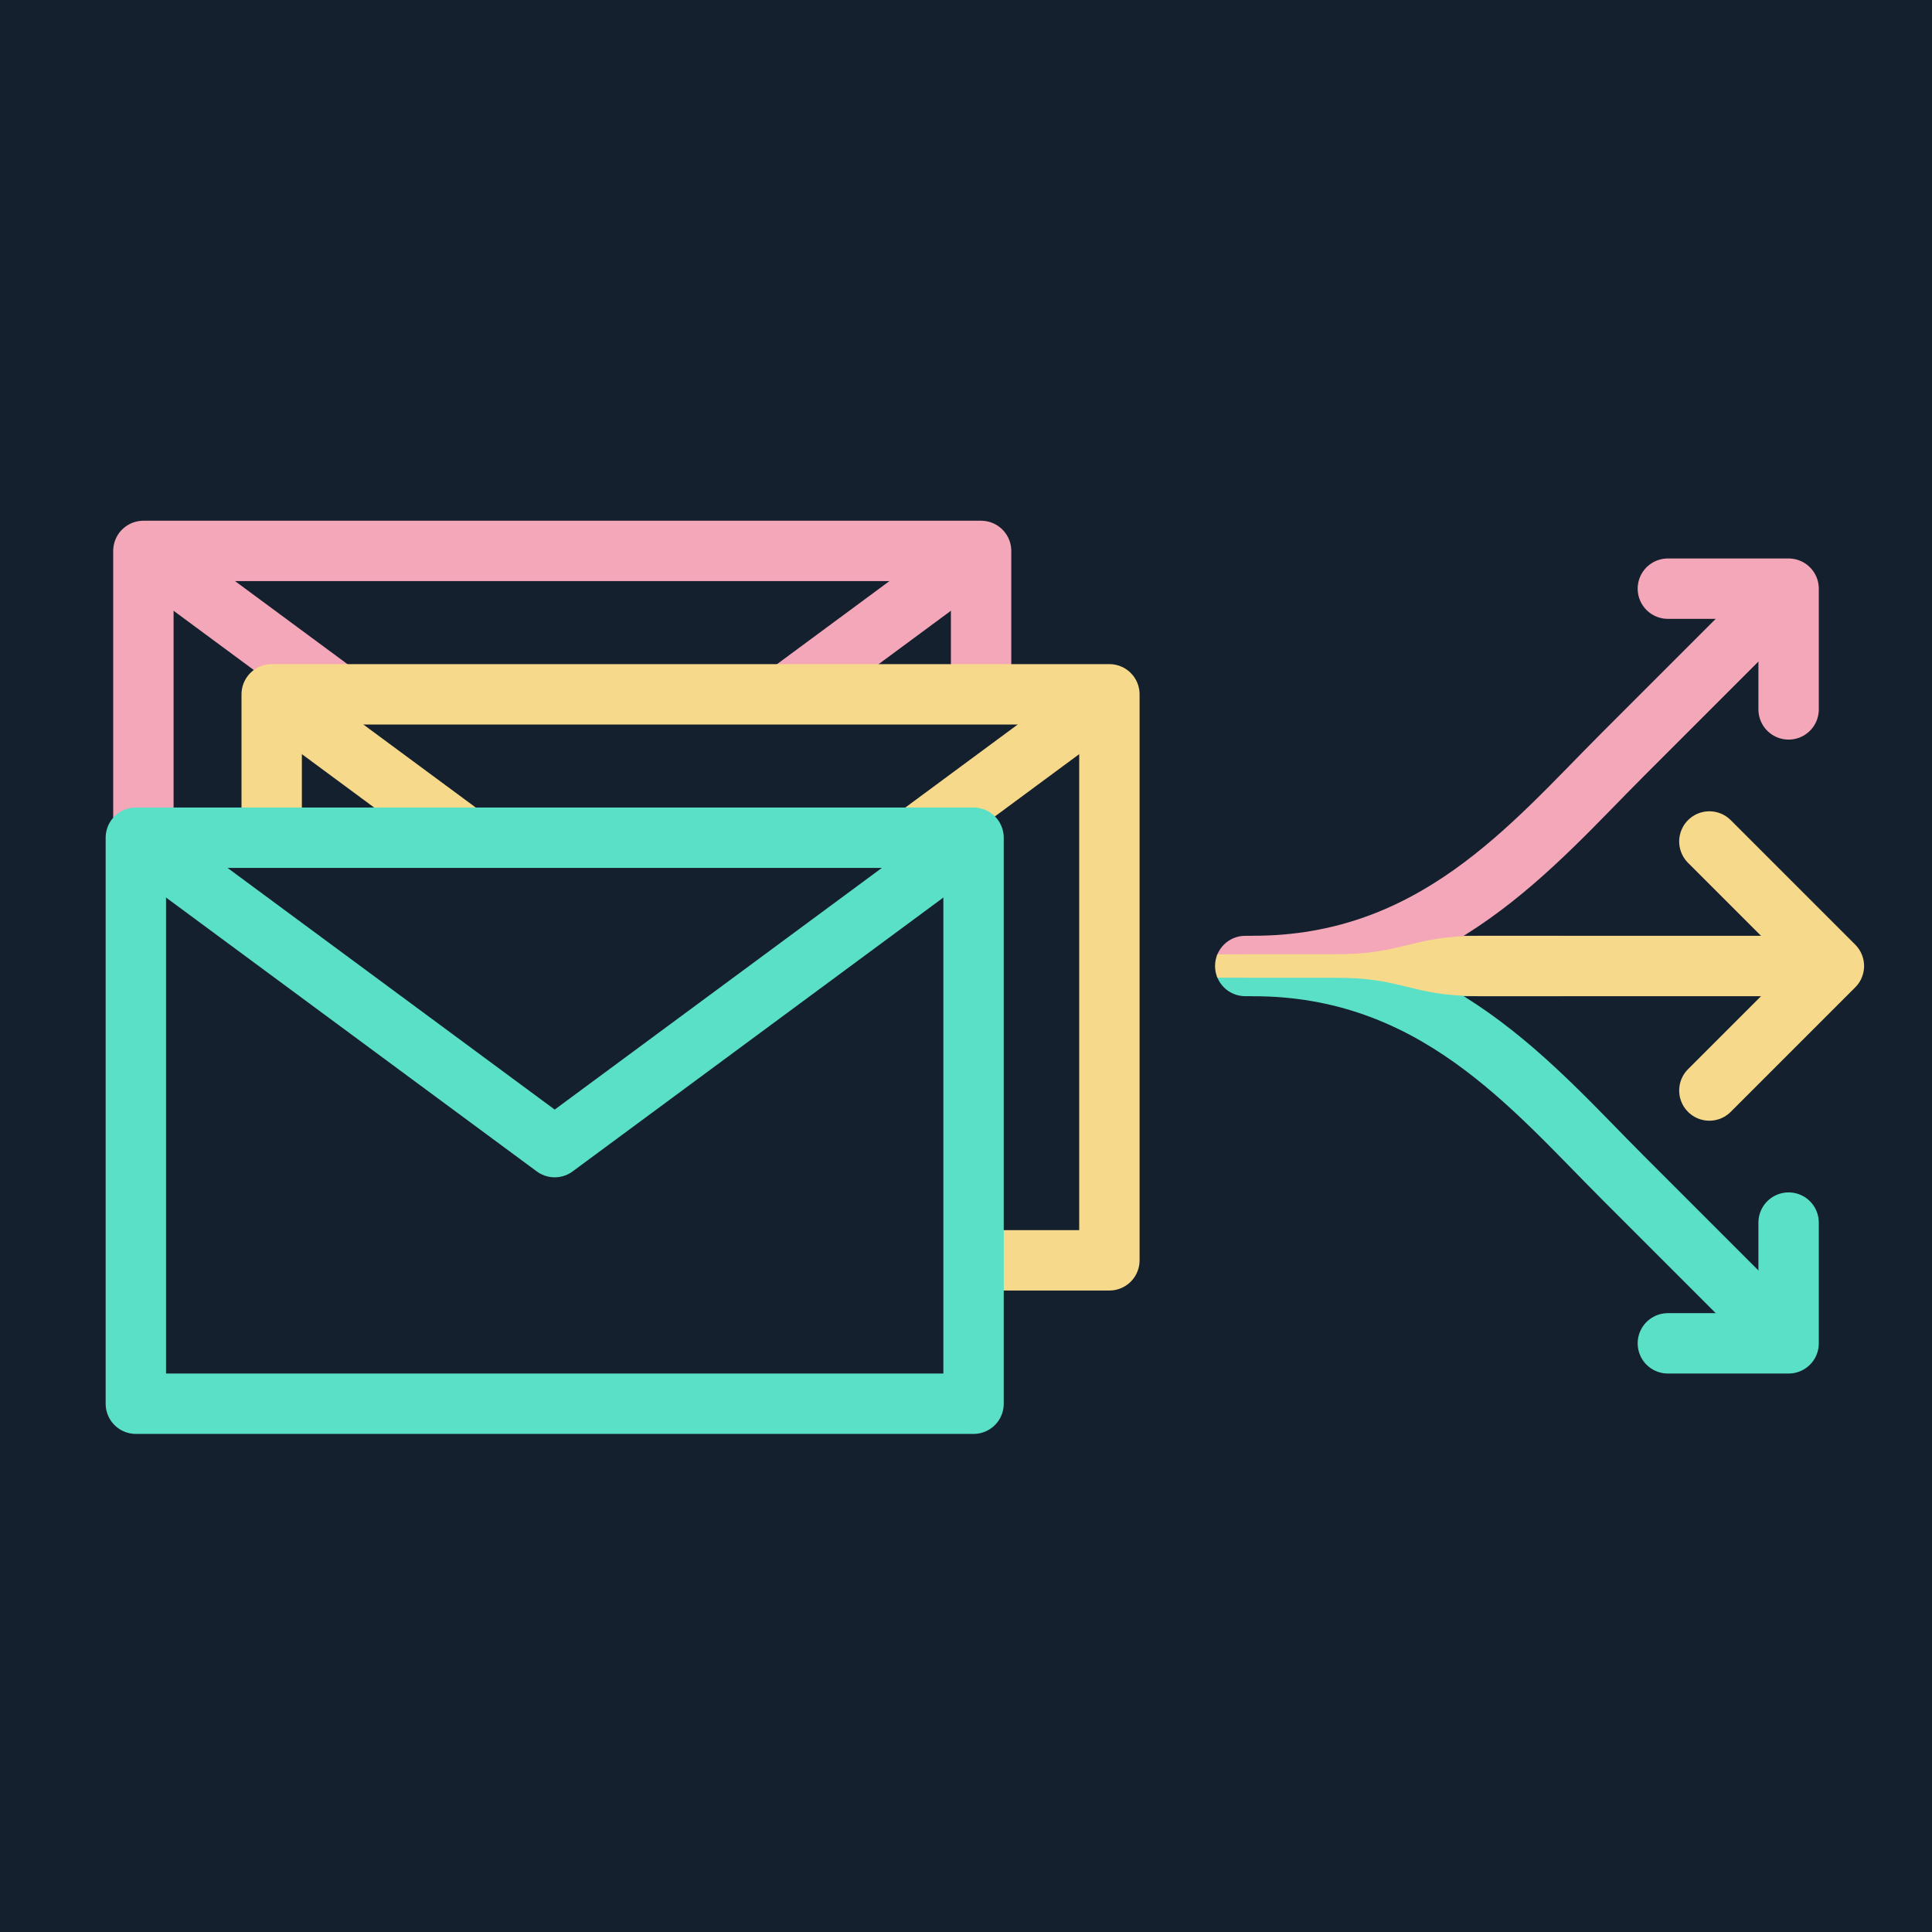
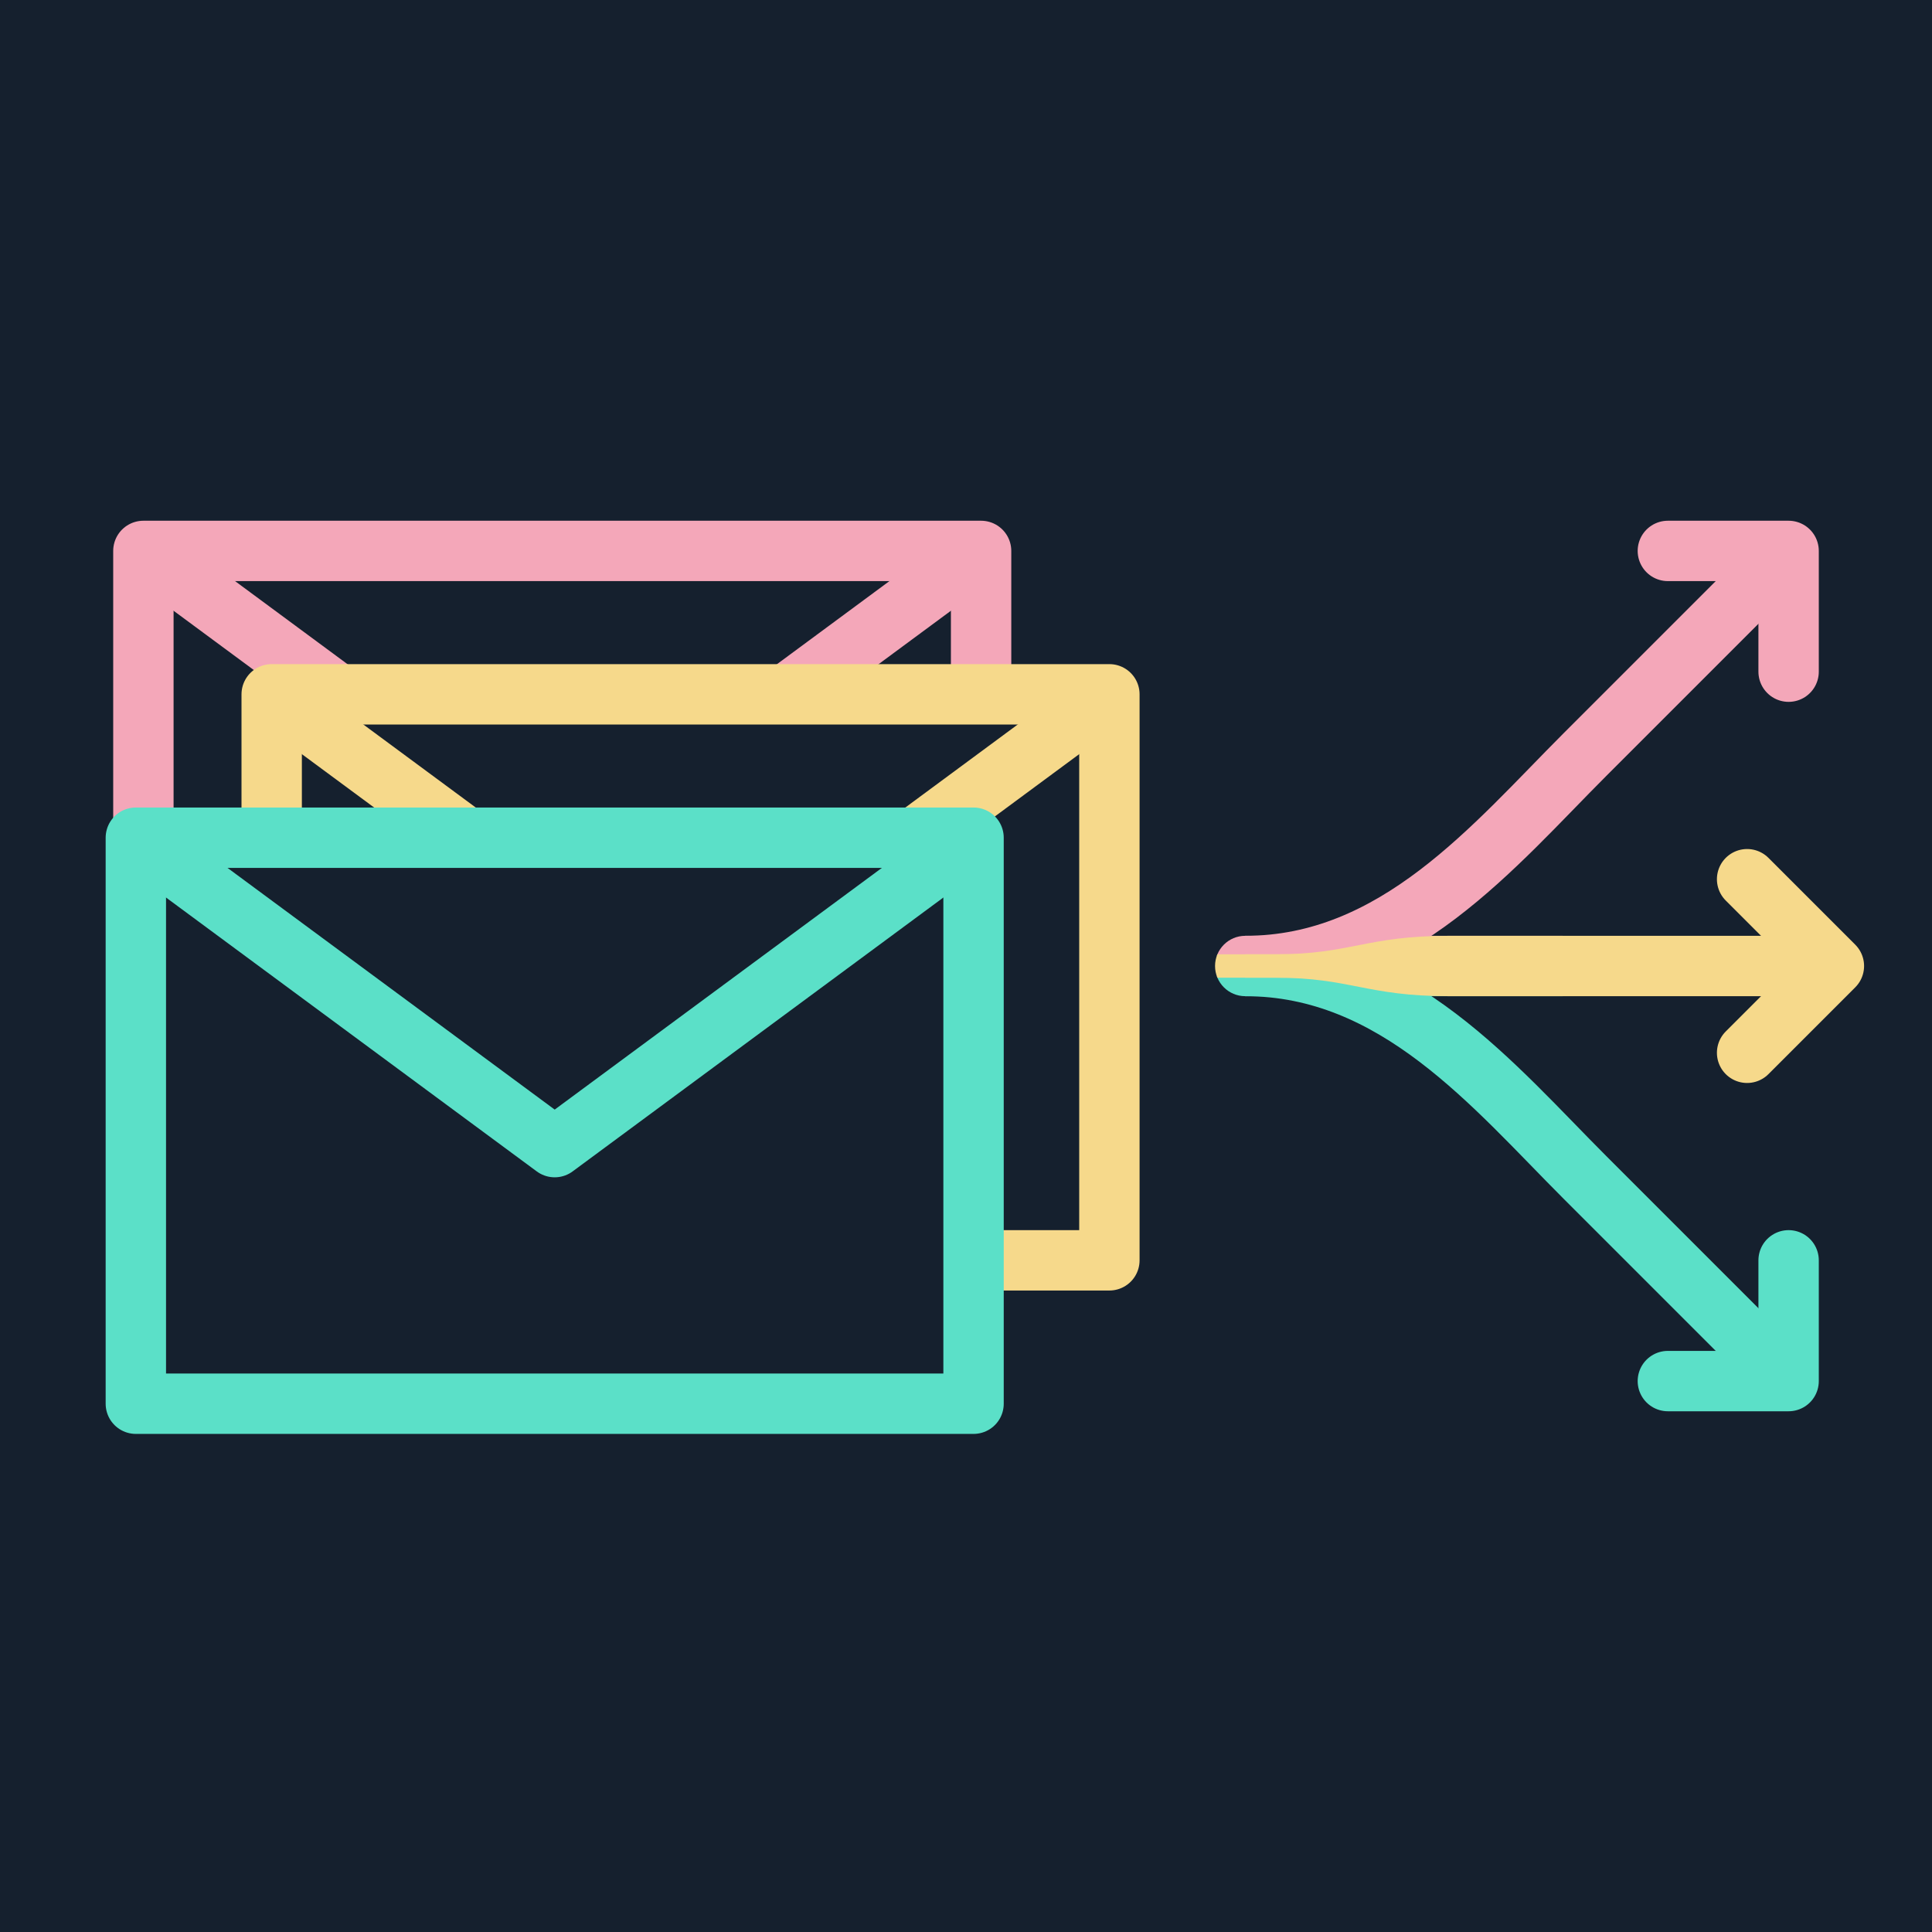
<svg xmlns="http://www.w3.org/2000/svg" viewBox="0 0 512 512" width="512" height="512">
  <rect x="0" y="0" width="512" height="512" fill="#15202E" />
  <defs>
    <g id="letter" fill="#15202E" stroke-width="16" stroke-linejoin="round">
      <rect x="44" y="184" width="222" height="150" />
      <polyline points="44,184 155,266 266,184" fill="none" />
    </g>
  </defs>
  <use href="#letter" stroke="#F4A7B9" transform="translate(-6,-38)" />
  <use href="#letter" stroke="#F6D98B" transform="translate(28,0)" />
  <use href="#letter" stroke="#5BE0C8" transform="translate(-8,38)" />
  <defs>
    <clipPath id="stripe">
      <rect x="322" y="248" width="100" height="16" rx="8" />
    </clipPath>
  </defs>
  <g fill="none" stroke-width="16" stroke-linejoin="round">
    <g stroke="#F4A7B9">
-       <path d="M 332,256 C 380,256 406,224 430,200 L 474,156" />
-       <polyline points="442,156 474,156 474,188" stroke-linecap="round" />
+       <path d="M 330,256 C 370,256 396,224 420,200 L 474,146" />
+       <polyline points="442,146 474,146 474,178" stroke-linecap="round" />
    </g>
    <g stroke="#5BE0C8">
-       <path d="M 332,256 C 380,256 406,288 430,312 L 474,356" />
-       <polyline points="442,356 474,356 474,324" stroke-linecap="round" />
+       <path d="M 330,256 C 370,256 396,288 420,312 L 474,366" />
+       <polyline points="442,366 474,366 474,334" stroke-linecap="round" />
    </g>
    <g clip-path="url(#stripe)">
      <path d="M 300,250.5 H 430" stroke="#F4A7B9" stroke-width="5.6" />
      <path d="M 300,261.5 H 430" stroke="#5BE0C8" stroke-width="5.6" />
      <path d="M 300,256 H 430" stroke="#F6D98B" stroke-width="6.2" />
    </g>
    <g stroke="#F6D98B">
-       <path d="M 330,252.9 H 354 C 372,252.9 374,248 392,248 H 486 V 264 H 392 C 374,264 372,259.1 354,259.1 H 330 Z" fill="#F6D98B" stroke="none" />
-       <polyline points="453,223 486,256 453,289" stroke-linecap="round" />
+       <path d="M 330,252.9 H 338 C 358,252.9 362,248 384,248 H 486 V 264 H 384 C 362,264 358,259.1 338,259.1 H 330 Z" fill="#F6D98B" stroke="none" />
+       <polyline points="463,233 486,256 463,279" stroke-linecap="round" />
    </g>
  </g>
</svg>
